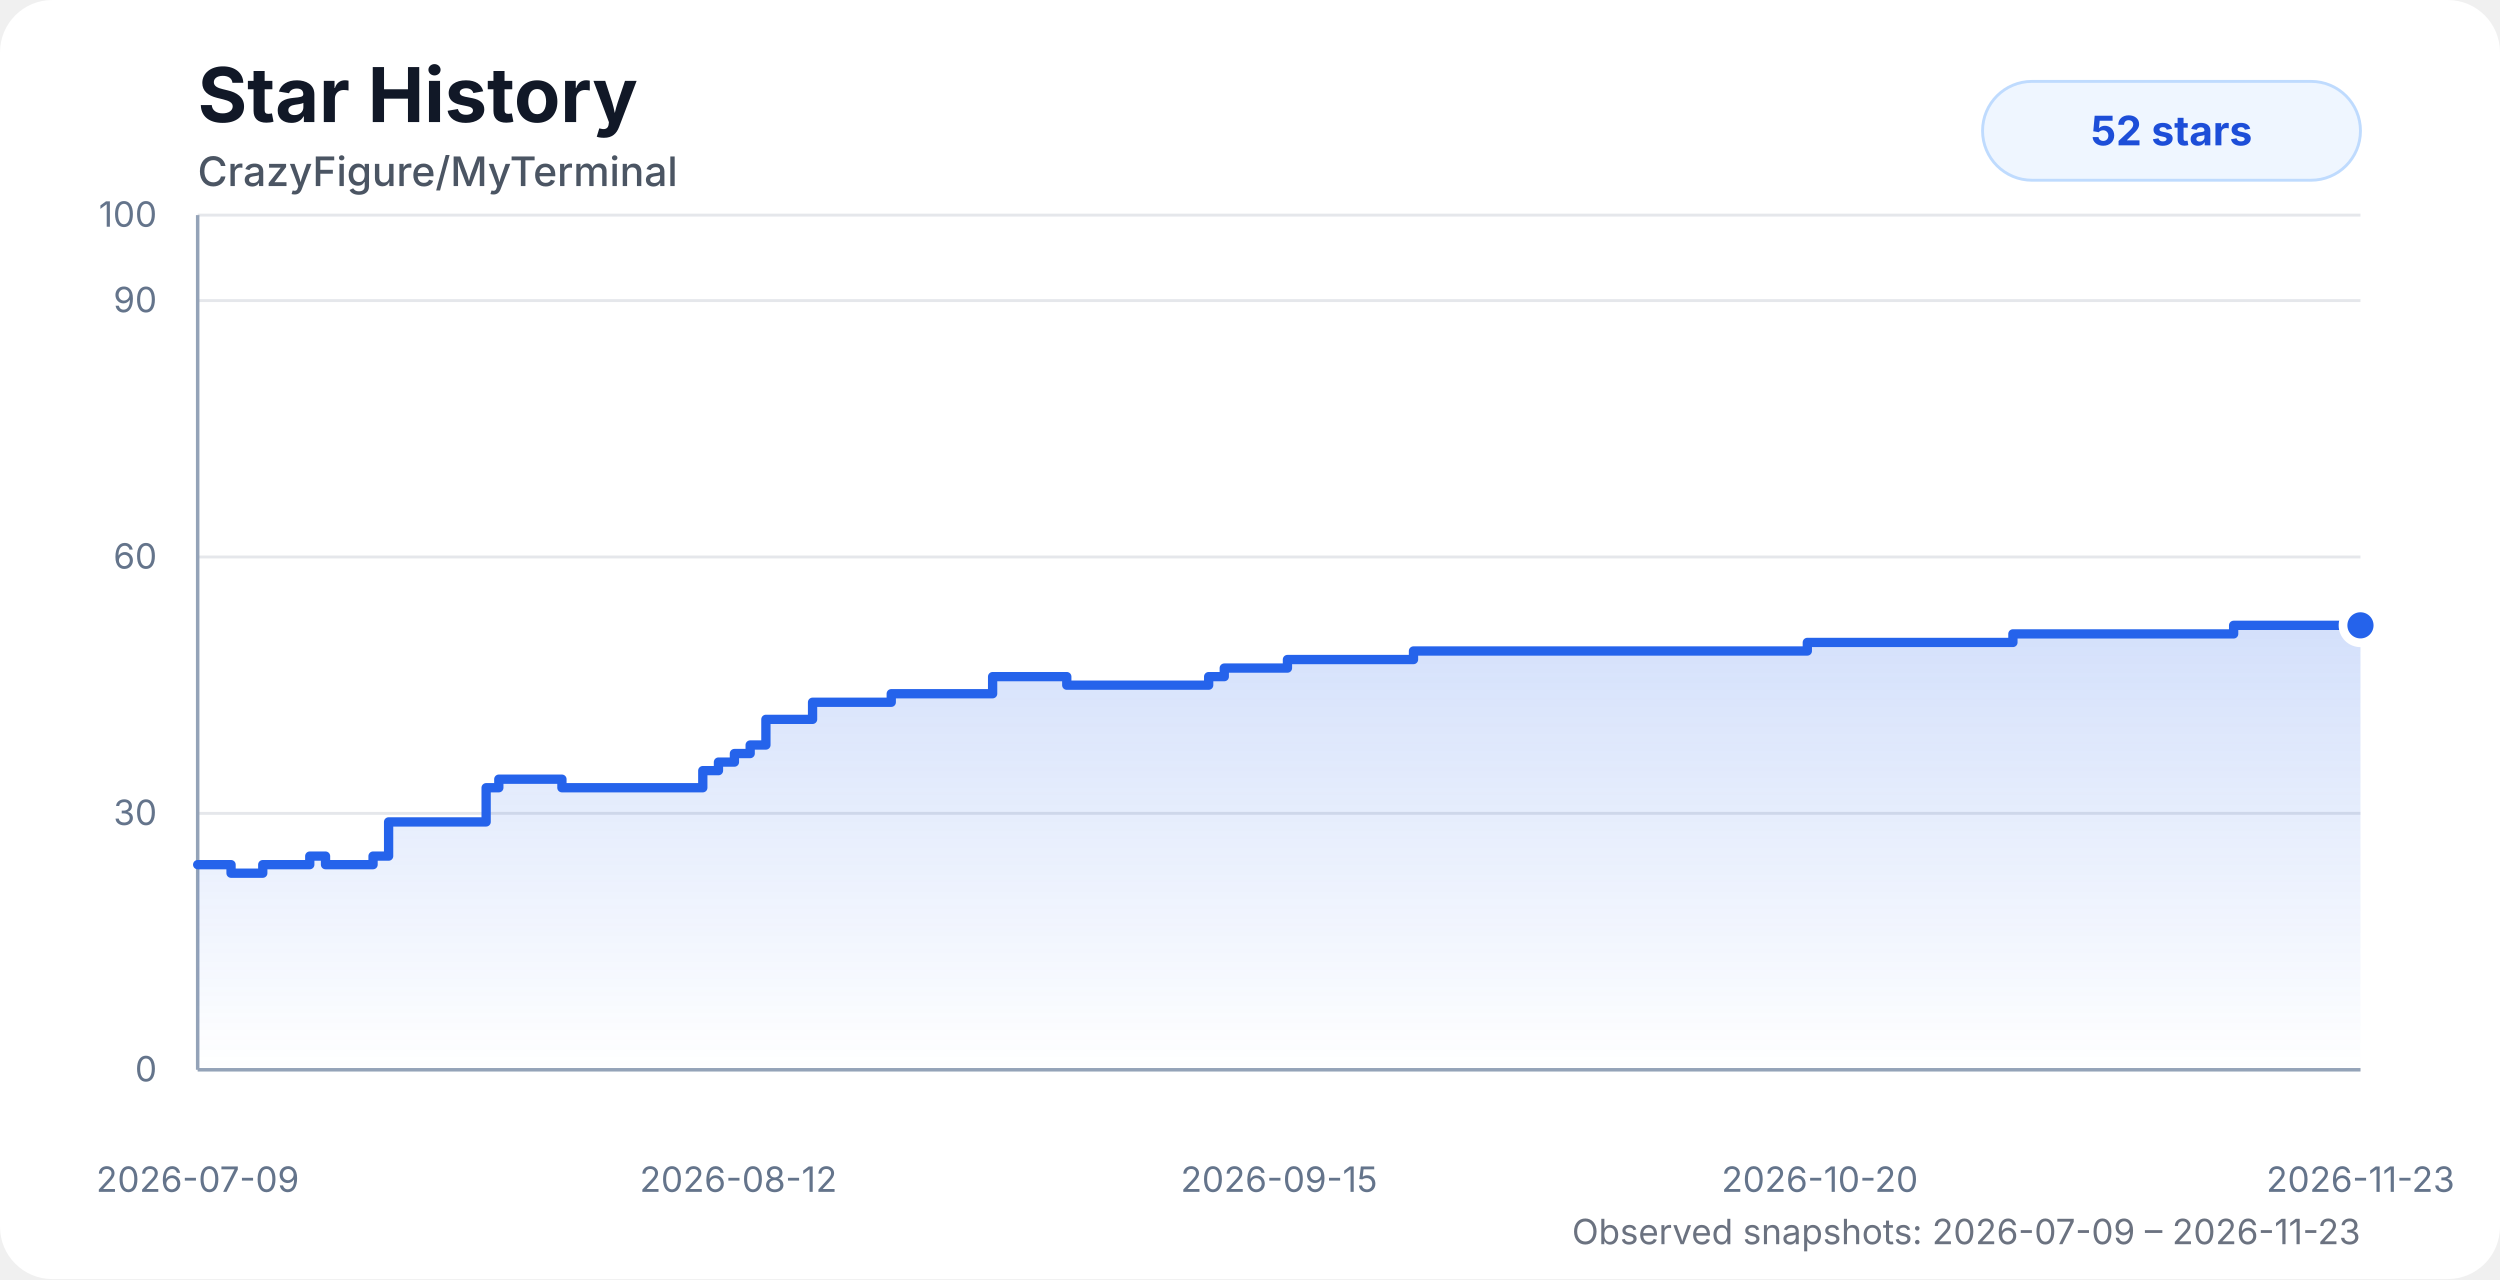
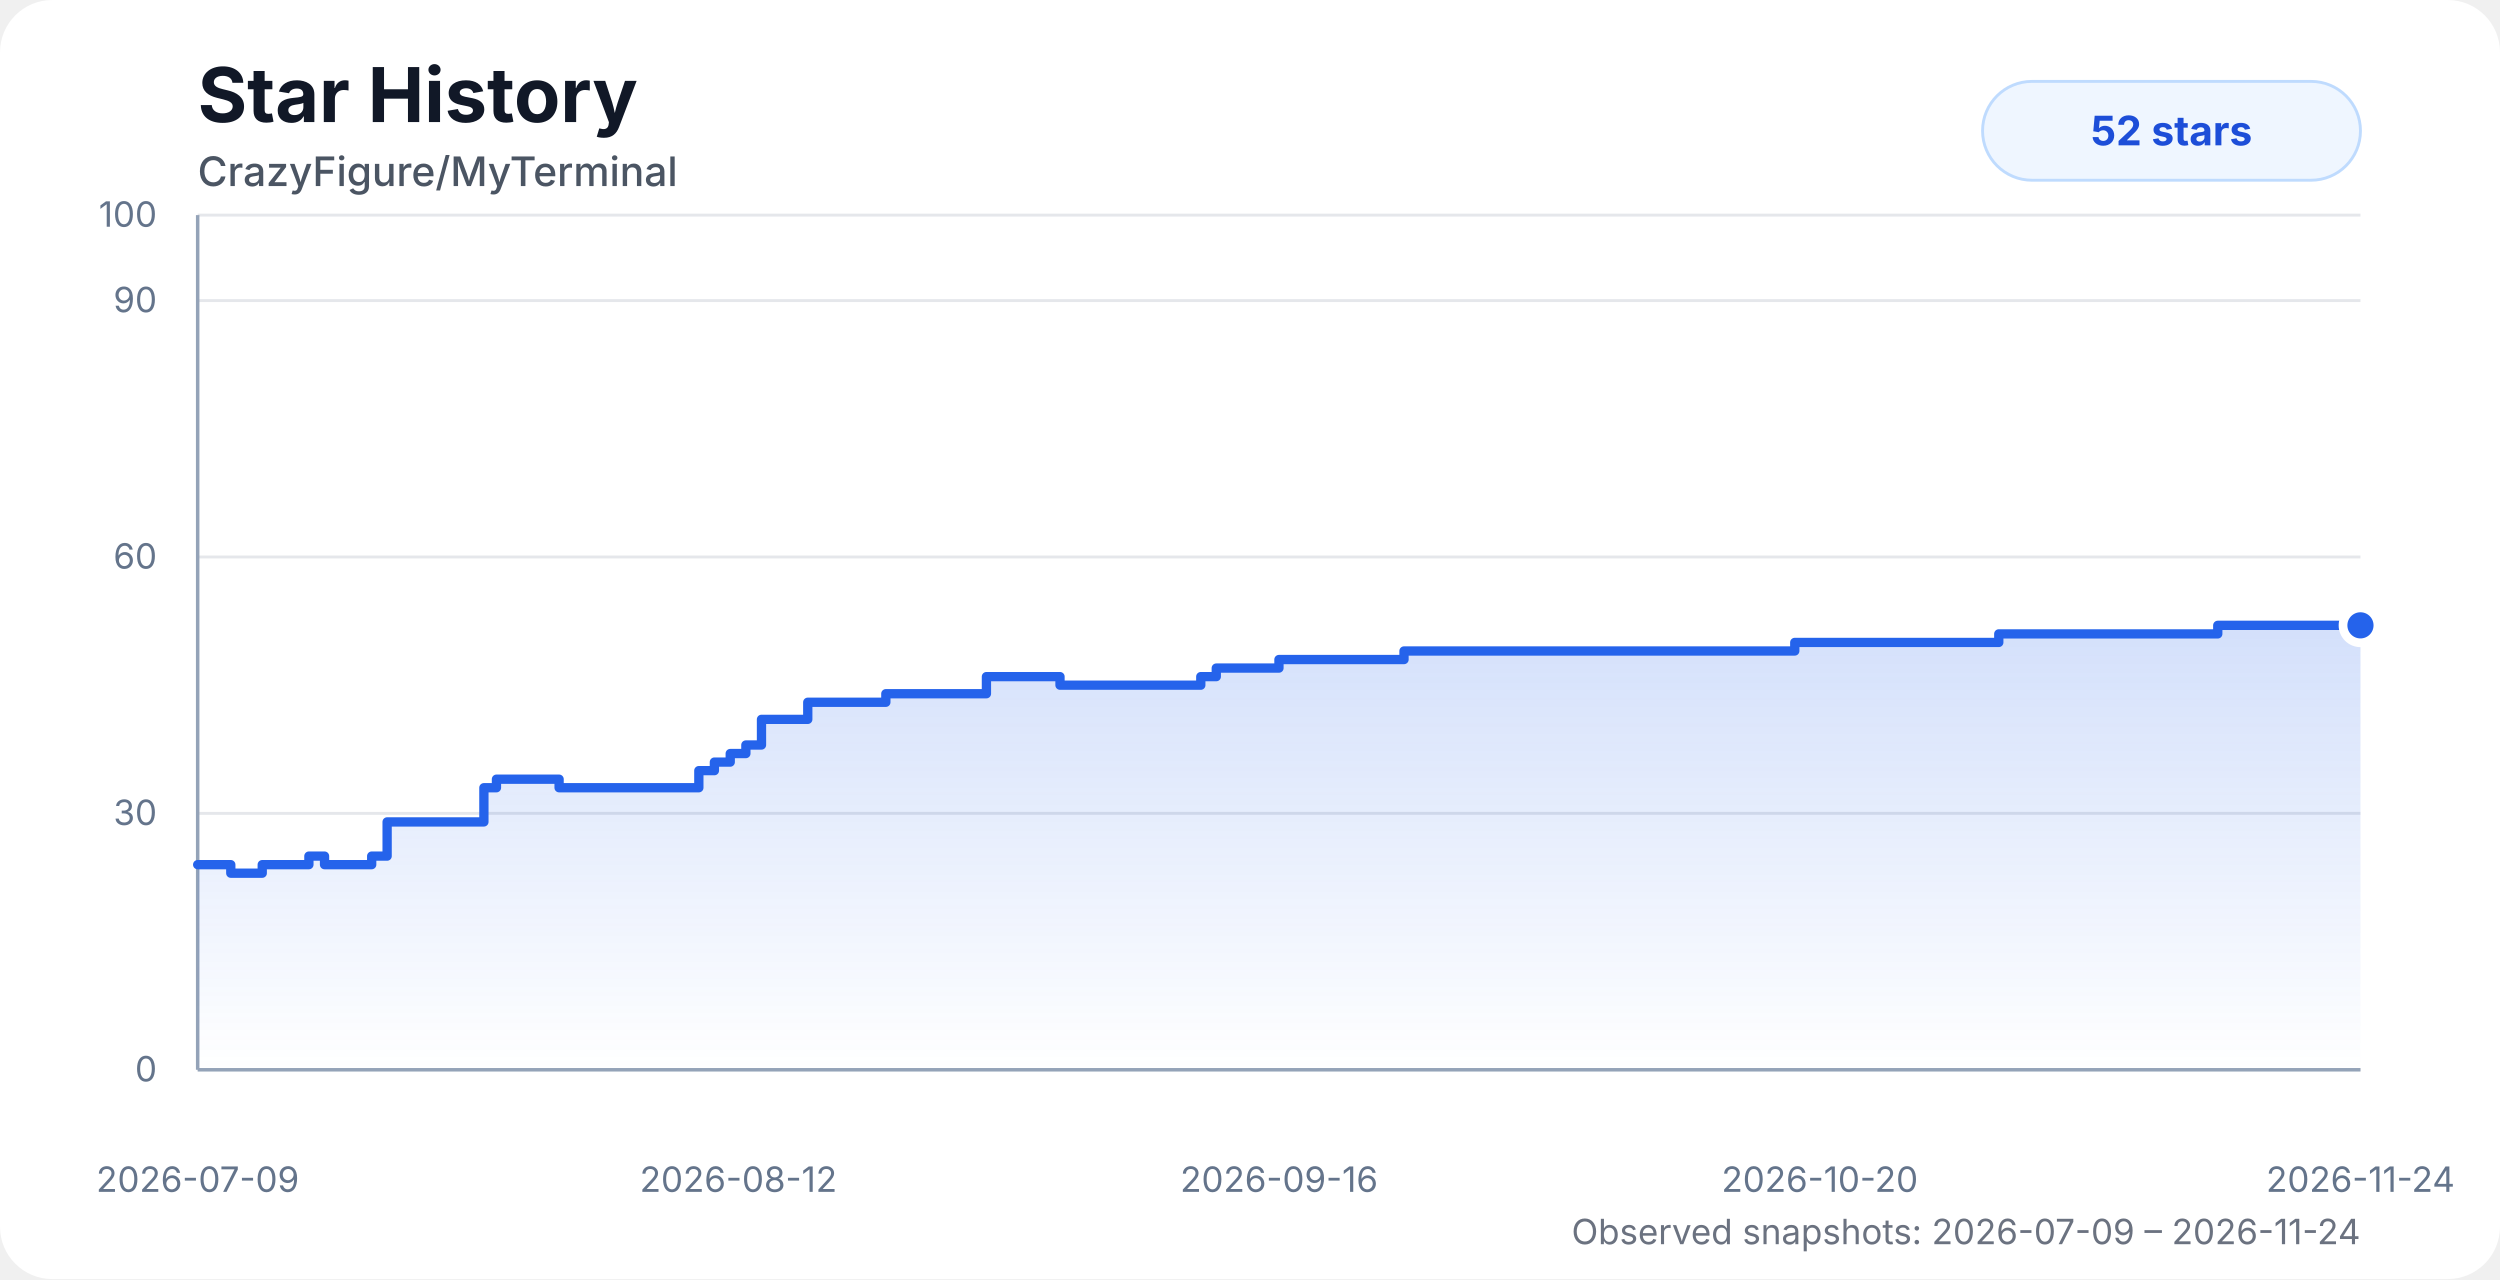
<svg xmlns="http://www.w3.org/2000/svg" width="860" height="440" viewBox="0 0 860 440" role="img" aria-labelledby="title desc">
  <style>
    .chart-bg { fill: #ffffff; }
    .title { fill: #111827; font: 700 26px system-ui, -apple-system, BlinkMacSystemFont, "Segoe UI", sans-serif; }
    .subtitle { fill: #4b5563; font: 500 14px system-ui, -apple-system, BlinkMacSystemFont, "Segoe UI", sans-serif; }
    .axis-label { fill: #64748b; font: 12px system-ui, -apple-system, BlinkMacSystemFont, "Segoe UI", sans-serif; }
    .grid { stroke: #e5e7eb; stroke-width: 1; }
    .axis { stroke: #94a3b8; stroke-width: 1.2; }
    .area { fill: url(#starGradient); opacity: 0.28; }
    .line { fill: none; stroke: #2563eb; stroke-width: 3.2; stroke-linecap: round; stroke-linejoin: round; }
    .dot { fill: #2563eb; stroke: #ffffff; stroke-width: 3; }
    .badge { fill: #eff6ff; stroke: #bfdbfe; }
    .badge-text { fill: #1d4ed8; font: 700 14px system-ui, -apple-system, BlinkMacSystemFont, "Segoe UI", sans-serif; }
    .status { fill: #6b7280; font: 12px system-ui, -apple-system, BlinkMacSystemFont, "Segoe UI", sans-serif; }
    @media (prefers-color-scheme: dark) {
      .chart-bg { fill: #0d1117; }
      .title { fill: #f8fafc; }
      .subtitle { fill: #cbd5e1; }
      .axis-label { fill: #94a3b8; }
      .grid { stroke: #1f2937; }
      .axis { stroke: #475569; }
      .dot { stroke: #0d1117; }
      .badge { fill: #172554; stroke: #1d4ed8; }
      .badge-text { fill: #bfdbfe; }
      .status { fill: #94a3b8; }
    }
  </style>
  <defs>
    <linearGradient id="starGradient" x1="0" x2="0" y1="0" y2="1">
      <stop offset="0%" stop-color="#2563eb" stop-opacity="0.72" />
      <stop offset="100%" stop-color="#2563eb" stop-opacity="0" />
    </linearGradient>
  </defs>
  <rect class="chart-bg" width="860" height="440" rx="18" />
  <text class="title" x="68" y="42">Star History</text>
  <text class="subtitle" x="68" y="64">CrazyFigure/MyTerminal</text>
  <g>
    <line class="grid" x1="68" y1="368" x2="812" y2="368" />
    <line class="grid" x1="68" y1="279.8" x2="812" y2="279.8" />
    <line class="grid" x1="68" y1="191.6" x2="812" y2="191.6" />
    <line class="grid" x1="68" y1="103.4" x2="812" y2="103.4" />
    <line class="grid" x1="68" y1="74" x2="812" y2="74" />
    <line class="axis" x1="68" y1="74" x2="68" y2="368" />
    <line class="axis" x1="68" y1="368" x2="812" y2="368" />
    <text class="axis-label" x="54" y="372" text-anchor="end">0</text>
    <text class="axis-label" x="54" y="283.8" text-anchor="end">30</text>
    <text class="axis-label" x="54" y="195.6" text-anchor="end">60</text>
    <text class="axis-label" x="54" y="107.4" text-anchor="end">90</text>
    <text class="axis-label" x="54" y="78" text-anchor="end">100</text>
    <text class="axis-label" x="68" y="410" text-anchor="middle">2026-07-09</text>
    <text class="axis-label" x="254" y="410" text-anchor="middle">2026-08-12</text>
-     <text class="axis-label" x="440" y="410" text-anchor="middle">2026-09-15</text>
+     <text class="axis-label" x="440" y="410" text-anchor="middle">2026-09-16</text>
    <text class="axis-label" x="626" y="410" text-anchor="middle">2026-10-20</text>
-     <text class="axis-label" x="812" y="410" text-anchor="middle">2026-11-23</text>
+     <text class="axis-label" x="812" y="410" text-anchor="middle">2026-11-24</text>
  </g>
-   <path class="area" d="M 68 297.44 H 74.21 V 297.44 H 79.48 V 300.38 H 90.39 V 297.44 H 106.56 V 294.5 H 111.98 V 297.44 H 128.33 V 294.5 H 133.68 V 282.74 H 139.1 V 282.74 H 167.23 V 270.98 H 171.59 V 268.04 H 193.3 V 270.98 H 209.53 V 270.98 H 214.94 V 270.98 H 220.36 V 270.98 H 225.67 V 270.98 H 230.85 V 270.98 H 236.3 V 270.98 H 241.76 V 265.1 H 247.15 V 262.16 H 252.64 V 259.22 H 258.06 V 256.28 H 263.47 V 247.46 H 268.65 V 247.46 H 274.1 V 247.46 H 279.52 V 241.58 H 284.92 V 241.58 H 290.34 V 241.58 H 295.76 V 241.58 H 301.2 V 241.58 H 306.59 V 238.64 H 312.04 V 238.64 H 317.46 V 238.64 H 322.85 V 238.64 H 328.3 V 238.64 H 335.65 V 238.64 H 341.46 V 232.76 H 345.74 V 232.76 H 350.91 V 232.76 H 356.39 V 232.76 H 361.63 V 232.76 H 366.97 V 235.7 H 372.38 V 235.7 H 377.83 V 235.7 H 383.21 V 235.7 H 388.67 V 235.7 H 394.12 V 235.7 H 399.5 V 235.7 H 404.93 V 235.7 H 410.35 V 235.7 H 415.78 V 232.76 H 421.15 V 229.82 H 426.66 V 229.82 H 432.11 V 229.82 H 437.47 V 229.82 H 442.88 V 226.88 H 448.3 V 226.88 H 453.68 V 226.88 H 459.1 V 226.88 H 464.61 V 226.88 H 470.06 V 226.88 H 475.43 V 226.88 H 480.79 V 226.88 H 486.24 V 223.94 H 491.65 V 223.94 H 497.07 V 223.94 H 502.59 V 223.94 H 508.1 V 223.94 H 513.51 V 223.94 H 518.89 V 223.94 H 524.4 V 223.94 H 529.77 V 223.94 H 535.09 V 223.94 H 540.6 V 223.94 H 546.06 V 223.94 H 551.58 V 223.94 H 556.92 V 223.94 H 562.39 V 223.94 H 567.8 V 223.94 H 573.17 V 223.94 H 578.6 V 223.94 H 584.05 V 223.94 H 589.55 V 223.94 H 594.61 V 223.94 H 599.96 V 223.94 H 605.37 V 223.94 H 610.74 V 223.94 H 616.24 V 223.94 H 621.72 V 221 H 627.09 V 221 H 632.51 V 221 H 637.93 V 221 H 643.33 V 221 H 648.72 V 221 H 654.2 V 221 H 659.65 V 221 H 665.07 V 221 H 670.6 V 221 H 676.09 V 221 H 681.52 V 221 H 686.9 V 221 H 692.44 V 218.06 H 697.89 V 218.06 H 703.36 V 218.06 H 708.68 V 218.06 H 714.19 V 218.06 H 719.61 V 218.06 H 724.87 V 218.06 H 730.33 V 218.06 H 735.89 V 218.06 H 741.4 V 218.06 H 746.66 V 218.06 H 752.22 V 218.06 H 757.57 V 218.06 H 762.89 V 218.06 H 768.37 V 215.12 H 773.81 V 215.12 H 779.51 V 215.12 H 784.78 V 215.12 H 790.25 V 215.12 H 795.62 V 215.12 H 800.97 V 215.12 H 806.33 V 215.12 H 812 V 215.12 L 812 368 L 68 368 Z" />
-   <path class="line" d="M 68 297.44 H 74.21 V 297.44 H 79.48 V 300.38 H 90.39 V 297.44 H 106.56 V 294.5 H 111.98 V 297.44 H 128.33 V 294.5 H 133.68 V 282.74 H 139.1 V 282.74 H 167.23 V 270.98 H 171.59 V 268.04 H 193.3 V 270.98 H 209.53 V 270.98 H 214.94 V 270.98 H 220.36 V 270.98 H 225.67 V 270.98 H 230.85 V 270.98 H 236.3 V 270.98 H 241.76 V 265.1 H 247.15 V 262.16 H 252.64 V 259.22 H 258.06 V 256.28 H 263.47 V 247.46 H 268.65 V 247.46 H 274.1 V 247.46 H 279.52 V 241.58 H 284.92 V 241.58 H 290.34 V 241.58 H 295.76 V 241.58 H 301.2 V 241.58 H 306.59 V 238.64 H 312.04 V 238.64 H 317.46 V 238.64 H 322.85 V 238.64 H 328.3 V 238.64 H 335.65 V 238.64 H 341.46 V 232.76 H 345.74 V 232.76 H 350.91 V 232.76 H 356.39 V 232.76 H 361.63 V 232.76 H 366.97 V 235.7 H 372.38 V 235.7 H 377.83 V 235.7 H 383.21 V 235.7 H 388.67 V 235.7 H 394.12 V 235.7 H 399.5 V 235.7 H 404.93 V 235.7 H 410.35 V 235.7 H 415.78 V 232.76 H 421.15 V 229.82 H 426.66 V 229.82 H 432.11 V 229.82 H 437.47 V 229.82 H 442.88 V 226.88 H 448.3 V 226.88 H 453.68 V 226.88 H 459.1 V 226.88 H 464.61 V 226.88 H 470.06 V 226.88 H 475.43 V 226.88 H 480.79 V 226.88 H 486.24 V 223.94 H 491.65 V 223.94 H 497.07 V 223.94 H 502.59 V 223.94 H 508.1 V 223.94 H 513.51 V 223.94 H 518.89 V 223.94 H 524.4 V 223.94 H 529.77 V 223.94 H 535.09 V 223.94 H 540.6 V 223.94 H 546.06 V 223.94 H 551.58 V 223.94 H 556.92 V 223.94 H 562.39 V 223.94 H 567.8 V 223.94 H 573.17 V 223.94 H 578.6 V 223.94 H 584.05 V 223.94 H 589.55 V 223.94 H 594.61 V 223.94 H 599.96 V 223.94 H 605.37 V 223.94 H 610.74 V 223.94 H 616.24 V 223.94 H 621.72 V 221 H 627.09 V 221 H 632.51 V 221 H 637.93 V 221 H 643.33 V 221 H 648.72 V 221 H 654.2 V 221 H 659.65 V 221 H 665.07 V 221 H 670.6 V 221 H 676.09 V 221 H 681.52 V 221 H 686.9 V 221 H 692.44 V 218.06 H 697.89 V 218.06 H 703.36 V 218.06 H 708.68 V 218.06 H 714.19 V 218.06 H 719.61 V 218.06 H 724.87 V 218.06 H 730.33 V 218.06 H 735.89 V 218.06 H 741.4 V 218.06 H 746.66 V 218.06 H 752.22 V 218.06 H 757.57 V 218.06 H 762.89 V 218.06 H 768.37 V 215.12 H 773.81 V 215.12 H 779.51 V 215.12 H 784.78 V 215.12 H 790.25 V 215.12 H 795.62 V 215.12 H 800.97 V 215.12 H 806.33 V 215.12 H 812 V 215.12" />
+   <path class="area" d="M 68 297.44 H 74.17 V 297.44 H 79.39 V 300.38 H 90.21 V 297.44 H 106.26 V 294.5 H 111.64 V 297.44 H 127.86 V 294.5 H 133.17 V 282.74 H 138.55 V 282.74 H 166.46 V 270.98 H 170.78 V 268.04 H 192.33 V 270.98 H 208.43 V 270.98 H 213.8 V 270.98 H 219.17 V 270.98 H 224.44 V 270.98 H 229.58 V 270.98 H 234.99 V 270.98 H 240.4 V 265.1 H 245.75 V 262.16 H 251.2 V 259.22 H 256.58 V 256.28 H 261.95 V 247.46 H 267.09 V 247.46 H 272.49 V 247.46 H 277.87 V 241.58 H 283.23 V 241.58 H 288.61 V 241.58 H 293.98 V 241.58 H 299.38 V 241.58 H 304.73 V 238.64 H 310.14 V 238.64 H 315.51 V 238.64 H 320.87 V 238.64 H 326.27 V 238.64 H 333.57 V 238.64 H 339.33 V 232.76 H 343.58 V 232.76 H 348.71 V 232.76 H 354.14 V 232.76 H 359.34 V 232.76 H 364.64 V 235.7 H 370.01 V 235.7 H 375.41 V 235.7 H 380.75 V 235.7 H 386.17 V 235.7 H 391.58 V 235.7 H 396.92 V 235.7 H 402.31 V 235.7 H 407.68 V 235.7 H 413.07 V 232.76 H 418.4 V 229.82 H 423.86 V 229.82 H 429.27 V 229.82 H 434.59 V 229.82 H 439.96 V 226.88 H 445.34 V 226.88 H 450.68 V 226.88 H 456.05 V 226.88 H 461.52 V 226.88 H 466.92 V 226.88 H 472.26 V 226.88 H 477.58 V 226.88 H 482.98 V 223.94 H 488.35 V 223.94 H 493.72 V 223.94 H 499.2 V 223.94 H 504.67 V 223.94 H 510.04 V 223.94 H 515.38 V 223.94 H 520.84 V 223.94 H 526.18 V 223.94 H 531.46 V 223.94 H 536.92 V 223.94 H 542.34 V 223.94 H 547.81 V 223.94 H 553.11 V 223.94 H 558.54 V 223.94 H 563.91 V 223.94 H 569.23 V 223.94 H 574.62 V 223.94 H 580.03 V 223.94 H 585.48 V 223.94 H 590.51 V 223.94 H 595.82 V 223.94 H 601.19 V 223.94 H 606.51 V 223.94 H 611.97 V 223.94 H 617.4 V 221 H 622.74 V 221 H 628.11 V 221 H 633.49 V 221 H 638.85 V 221 H 644.2 V 221 H 649.63 V 221 H 655.04 V 221 H 660.42 V 221 H 665.91 V 221 H 671.35 V 221 H 676.74 V 221 H 682.08 V 221 H 687.58 V 218.06 H 692.98 V 218.06 H 698.41 V 218.06 H 703.69 V 218.06 H 709.16 V 218.06 H 714.54 V 218.06 H 719.76 V 218.06 H 725.18 V 218.06 H 730.69 V 218.06 H 736.16 V 218.06 H 741.38 V 218.06 H 746.89 V 218.06 H 752.2 V 218.06 H 757.48 V 218.06 H 762.91 V 215.12 H 768.32 V 215.12 H 773.97 V 215.12 H 779.19 V 215.12 H 784.63 V 215.12 H 789.96 V 215.12 H 795.26 V 215.12 H 800.58 V 215.12 H 806.2 V 215.12 H 812 V 215.12 L 812 368 L 68 368 Z" />
+   <path class="line" d="M 68 297.44 H 74.17 V 297.44 H 79.39 V 300.38 H 90.21 V 297.44 H 106.26 V 294.5 H 111.64 V 297.44 H 127.86 V 294.5 H 133.17 V 282.74 H 138.55 V 282.74 H 166.46 V 270.98 H 170.78 V 268.04 H 192.33 V 270.98 H 208.43 V 270.98 H 213.8 V 270.98 H 219.17 V 270.98 H 224.44 V 270.98 H 229.58 V 270.98 H 234.99 V 270.98 H 240.4 V 265.1 H 245.75 V 262.16 H 251.2 V 259.22 H 256.58 V 256.28 H 261.95 V 247.46 H 267.09 V 247.46 H 272.49 V 247.46 H 277.87 V 241.58 H 283.23 V 241.58 H 288.61 V 241.58 H 293.98 V 241.58 H 299.38 V 241.58 H 304.73 V 238.64 H 310.14 V 238.64 H 315.51 V 238.64 H 320.87 V 238.64 H 326.27 V 238.64 H 333.57 V 238.64 H 339.33 V 232.76 H 343.58 V 232.76 H 348.71 V 232.76 H 354.14 V 232.76 H 359.34 V 232.76 H 364.64 V 235.7 H 370.01 V 235.7 H 375.41 V 235.7 H 380.75 V 235.7 H 386.17 V 235.7 H 391.58 V 235.7 H 396.92 V 235.7 H 402.31 V 235.7 H 407.68 V 235.7 H 413.07 V 232.76 H 418.4 V 229.82 H 423.86 V 229.82 H 429.27 V 229.82 H 434.59 V 229.82 H 439.96 V 226.88 H 445.34 V 226.88 H 450.68 V 226.88 H 456.05 V 226.88 H 461.52 V 226.88 H 466.92 V 226.88 H 472.26 V 226.88 H 477.58 V 226.88 H 482.98 V 223.94 H 488.35 V 223.94 H 493.72 V 223.94 H 499.2 V 223.94 H 504.67 V 223.94 H 510.04 V 223.94 H 515.38 V 223.94 H 520.84 V 223.94 H 526.18 V 223.94 H 531.46 V 223.94 H 536.92 V 223.94 H 542.34 V 223.94 H 547.81 V 223.94 H 553.11 V 223.94 H 558.54 V 223.94 H 563.91 V 223.94 H 569.23 V 223.94 H 574.62 V 223.94 H 580.03 V 223.94 H 585.48 V 223.94 H 590.51 V 223.94 H 595.82 V 223.94 H 601.19 V 223.94 H 606.51 V 223.94 H 611.97 V 223.94 H 617.4 V 221 H 622.74 V 221 H 628.11 V 221 H 633.49 V 221 H 638.85 V 221 H 644.2 V 221 H 649.63 V 221 H 655.04 V 221 H 660.42 V 221 H 665.91 V 221 H 671.35 V 221 H 676.74 V 221 H 682.08 V 221 H 687.58 V 218.06 H 692.98 V 218.06 H 698.41 V 218.06 H 703.69 V 218.06 H 709.16 V 218.06 H 714.54 V 218.06 H 719.76 V 218.06 H 725.18 V 218.06 H 730.69 V 218.06 H 736.16 V 218.06 H 741.38 V 218.06 H 746.89 V 218.06 H 752.2 V 218.06 H 757.48 V 218.06 H 762.91 V 215.12 H 768.32 V 215.12 H 773.97 V 215.12 H 779.19 V 215.12 H 784.63 V 215.12 H 789.96 V 215.12 H 795.26 V 215.12 H 800.58 V 215.12 H 806.2 V 215.12 H 812 V 215.12" />
  <circle class="dot" cx="812" cy="215.12" r="6" />
  <rect class="badge" x="682" y="28" width="130" height="34" rx="17" />
  <text class="badge-text" x="747" y="50" text-anchor="middle">52 stars</text>
-   <text class="status" x="812" y="428" text-anchor="end">Observed snapshots: 2026-07-09 – 2026-11-23</text>
+   <text class="status" x="812" y="428" text-anchor="end">Observed snapshots: 2026-07-09 – 2026-11-24</text>
</svg>
